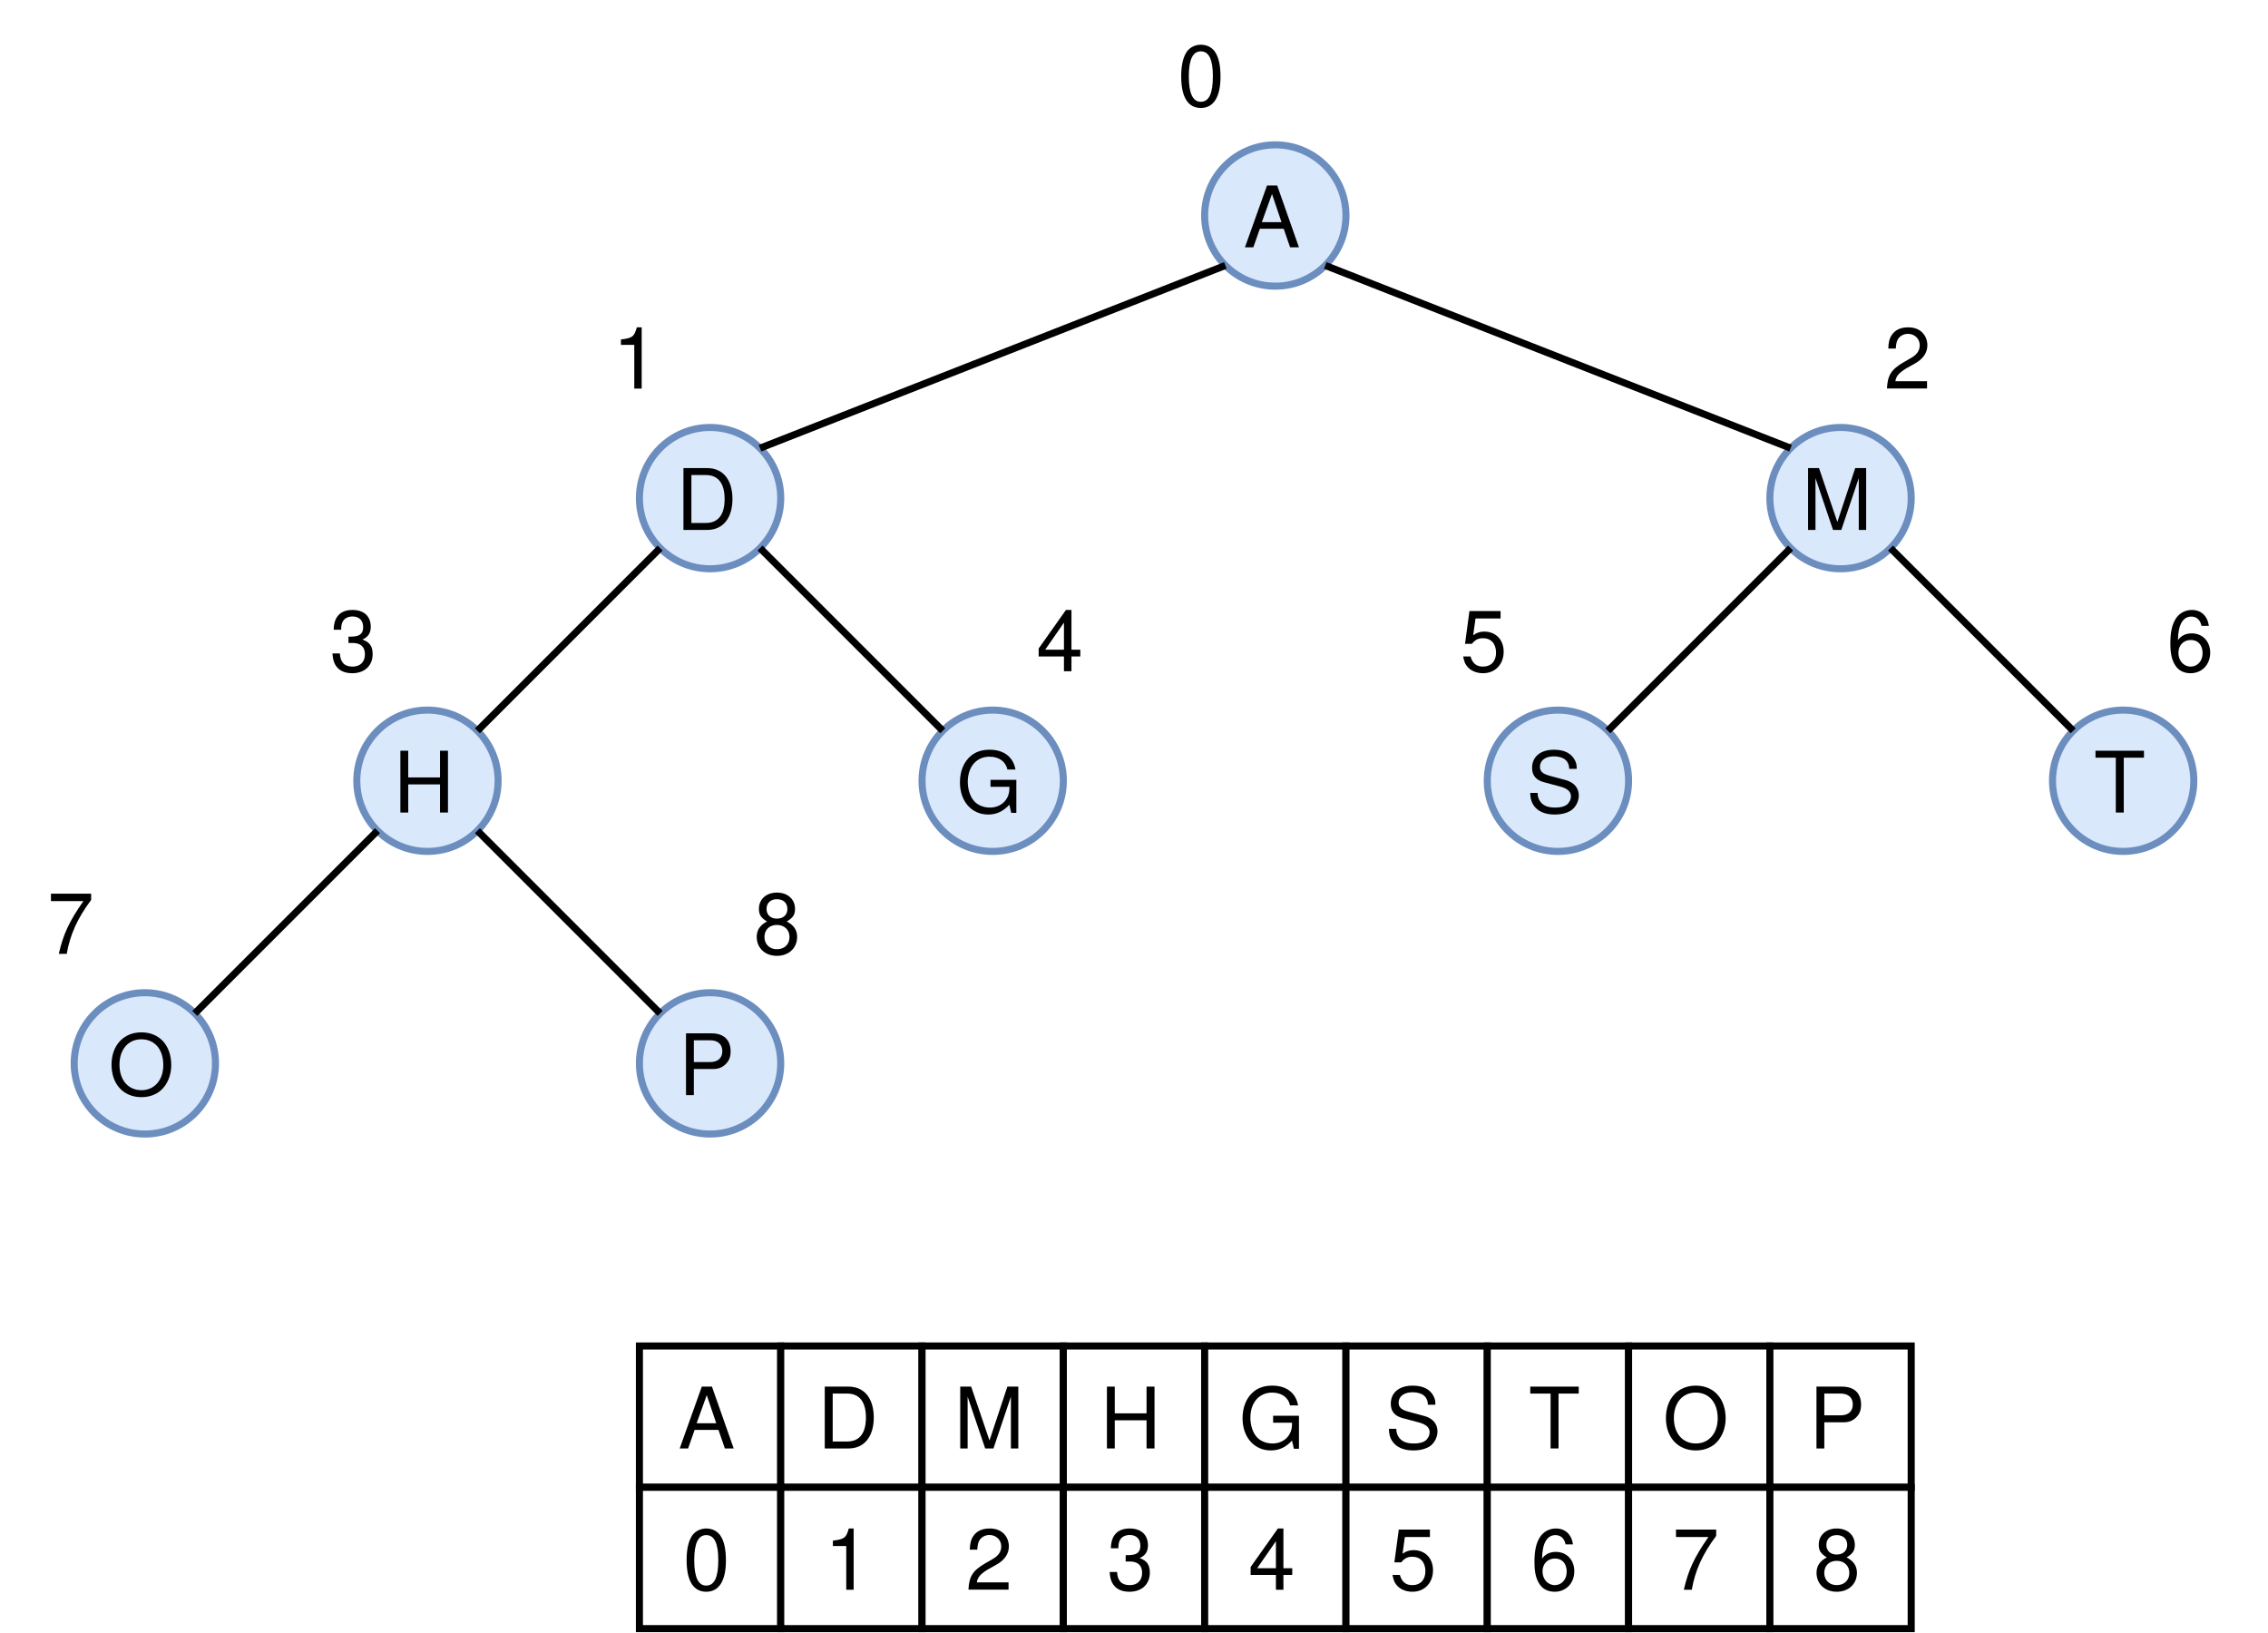
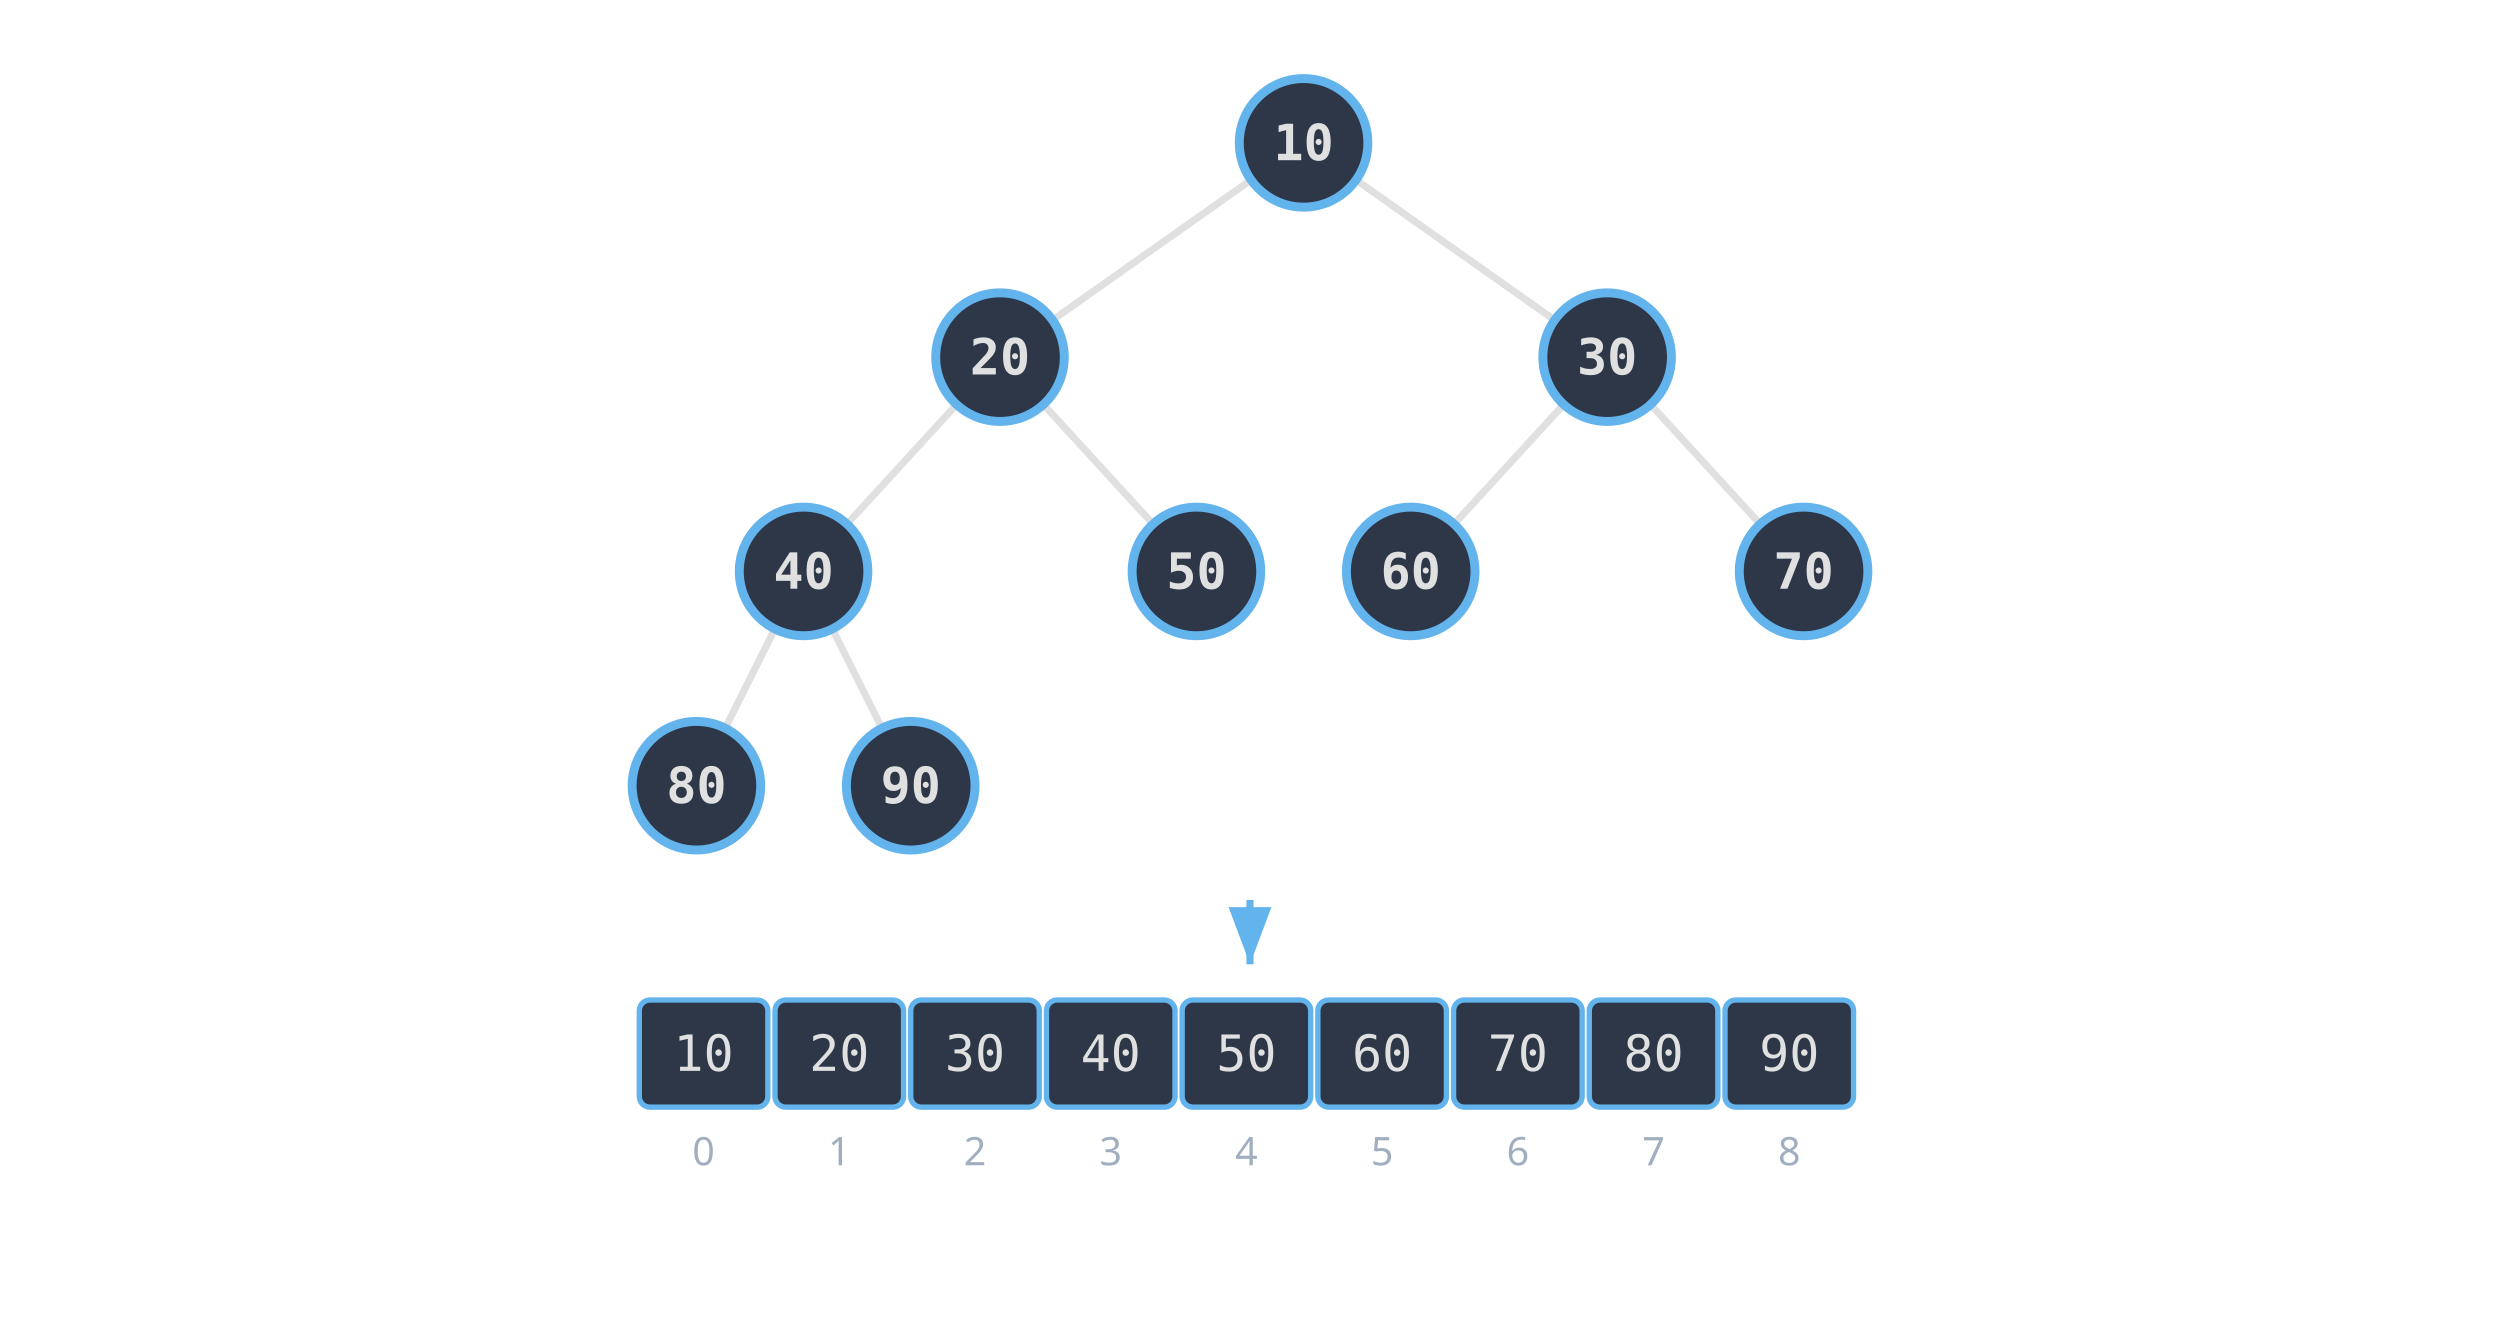
- <svg xmlns="http://www.w3.org/2000/svg" version="1.1" width="321px" height="231px" viewBox="-0.5 -0.5 321 231" content="&lt;mxfile host=&quot;localhost&quot; modified=&quot;2025-02-27T21:45:09.351Z&quot; agent=&quot;Mozilla/5.0 (Windows NT 10.0; Win64; x64) AppleWebKit/537.36 (KHTML, like Gecko) Chrome/133.0.0.0 Safari/537.36&quot; etag=&quot;CIMqNDwOkgC5AZvCJOt7&quot; version=&quot;21.1.6&quot; type=&quot;embed&quot;&gt;&lt;diagram id=&quot;Bo9P1wJ3BKm1DG91u_Y3&quot; name=&quot;Page-1&quot;&gt;7Ztdc+IgFIZ/jfcSjMbLqt32prOd6c5se5kajMzG4GBs4/76JU0wH6+2dq3QOF4pJxA5Dy/kcIIdOl6kN9Jfzu9EwKKO0w3SDp10HIeQXld9ZJZNbnGdYW4IJQ+KSqXhgf9lhbFoF655wFa1iokQUcKXdeNUxDGbJjWbL6V4rVebiaj+q0s/ZGB4mPoRWn/zIJnnVs8ZlPZbxsO5/mXSL/xb+Lpy4clq7gfitWKi1x06lkIk+bdFOmZRBk9zydv92HN12zHJ4uSQBr2iYy9+tGb1niUb7W7CUnWz0SqR4g8bi0hIZY9FrC6PZjyKGiY/4mGsilPVB6bsoxcmE67oXRUXFjwIsnuPpFjHAcu60lWloieqMkv3ukO2kJS6mFiwRG5UlaIB1cra1AXzWo6S9m9eGSBt8wtdhNsbl+jUl4LebpIukgSQoXJ4udfNQq3+c1QficPdJ17dfYru053+ky8A4ID/VwBAtVBz9E0kq2U+M2c8zRRQE1LHoYHPvNkUVKeu9Kcee559SmeKbOLzOKtUUVqV63b0msOyn/XAnLYooJ2cFu0pgA3r2uyZw9cDfHftw+e41vi5wO+2ffwa+Dxz+PqA76Z9+Ai1xm8A/B7ax2/7iDXPzwN+v1rIb2iN3wGBHYuDq2xfUQbB9dBWOS43j9XCkyoQXZik1UuTjS6lPHnU9dT3p4q9bJIVNh+SXom1nLJaOJH4MmSaU25iQW3jg6NRwe3uwK1tkkV+wl/q26VdY1D8wr3gqsN7J4szaAxj7k3Rqrq9ad6o37hRUw85A7jRmyS2bh+kEt3lL5EJ+R+ZdL9YJr2LTE4gE3Juq4mLMqEXmRwrE9xNt3w16V9kcgKZYGag5avJAGXSu8jkWJlgBqTlq4l3kckJZIKJnp+ok+++U2yAJ5qXgZ0iwVTPffsADi0CxFxPy59nZEd47F5WqmNXKsxptfyBRnbExxedHKsT7XpFJwSEYuj19u6l+oPX3blU9i7Vjfe9BldqF/MYOAVbTBZEahAt7v3pOaFtnNHoGySL+6DeOZElFtHi3sE9J7RO1x5a3FX0zwkttYgW9xuDs0C7Pf9mkCXG5N5ZsEwbLC2wdTCOxcN1kE44BYVmcsDgKTgHQ86JHQikmWMySQFjmO73kMLQIASMNnBfZ0cKJilgYIAHG81QoBYnBD7D8XiiGQquRQr49MX9uB0tmJwReFYLt852tGCQgh6Ad0+cmqEwsDcjKIYLeG7UDAWLQRN1gAKmPOxoweSMwHMSmJ2wowWTFDB0xJPARijAS1qTM+KQt9xmKFiMmughSSU7WjA5Iw7J/9jRgkkKGDvisQUzFCxG0Dp3/m7+yg6F02lBFcs/G+cvWMu/bNPrfw==&lt;/diagram&gt;&lt;/mxfile&gt;" style="background-color: rgb(255, 255, 255);">
-   <defs />
-   <g>
-     <g id="cell-49">
-       <rect x="160" y="0" width="20" height="20" fill="none" stroke="none" pointer-events="all" />
-       <g fill="rgb(0, 0, 0)" font-family="Helvetica" text-anchor="middle" font-size="12px">
-         <text x="169.5" y="14.5">0</text>
-       </g>
-     </g>
-     <g id="cell-2">
-       <ellipse cx="180" cy="30" rx="10" ry="10" fill="#dae8fc" stroke="#6c8ebf" pointer-events="none" />
-       <g fill="rgb(0, 0, 0)" font-family="Helvetica" pointer-events="none" text-anchor="middle" font-size="12px">
-         <text x="179.5" y="34.5">A</text>
-       </g>
-     </g>
-     <g id="cell-3">
-       <ellipse cx="100" cy="70" rx="10" ry="10" fill="#dae8fc" stroke="#6c8ebf" pointer-events="none" />
-       <g fill="rgb(0, 0, 0)" font-family="Helvetica" pointer-events="none" text-anchor="middle" font-size="12px">
-         <text x="99.5" y="74.5">D</text>
-       </g>
-     </g>
-     <g id="cell-4">
-       <ellipse cx="260" cy="70" rx="10" ry="10" fill="#dae8fc" stroke="#6c8ebf" pointer-events="none" />
-       <g fill="rgb(0, 0, 0)" font-family="Helvetica" pointer-events="none" text-anchor="middle" font-size="12px">
-         <text x="259.5" y="74.5">M</text>
-       </g>
-     </g>
-     <g id="cell-5">
-       <ellipse cx="60" cy="110" rx="10" ry="10" fill="#dae8fc" stroke="#6c8ebf" pointer-events="none" />
-       <g fill="rgb(0, 0, 0)" font-family="Helvetica" pointer-events="none" text-anchor="middle" font-size="12px">
-         <text x="59.5" y="114.5">H</text>
-       </g>
-     </g>
-     <g id="cell-6">
-       <ellipse cx="140" cy="110" rx="10" ry="10" fill="#dae8fc" stroke="#6c8ebf" pointer-events="none" />
-       <g fill="rgb(0, 0, 0)" font-family="Helvetica" pointer-events="none" text-anchor="middle" font-size="12px">
-         <text x="139.5" y="114.5">G</text>
-       </g>
-     </g>
-     <g id="cell-7">
-       <ellipse cx="220" cy="110" rx="10" ry="10" fill="#dae8fc" stroke="#6c8ebf" pointer-events="none" />
-       <g fill="rgb(0, 0, 0)" font-family="Helvetica" pointer-events="none" text-anchor="middle" font-size="12px">
-         <text x="219.5" y="114.5">S</text>
-       </g>
-     </g>
-     <g id="cell-8">
-       <ellipse cx="300" cy="110" rx="10" ry="10" fill="#dae8fc" stroke="#6c8ebf" pointer-events="none" />
-       <g fill="rgb(0, 0, 0)" font-family="Helvetica" pointer-events="none" text-anchor="middle" font-size="12px">
-         <text x="299.5" y="114.5">T</text>
-       </g>
-     </g>
-     <g id="cell-9">
-       <path d="M 107.07 62.93 L 172.93 37.07" fill="none" stroke="rgb(0, 0, 0)" stroke-miterlimit="10" pointer-events="none" />
-     </g>
-     <g id="cell-10">
-       <path d="M 252.93 62.93 L 187.07 37.07" fill="none" stroke="rgb(0, 0, 0)" stroke-miterlimit="10" pointer-events="none" />
-     </g>
-     <g id="cell-11">
-       <path d="M 67.07 102.93 L 92.93 77.07" fill="none" stroke="rgb(0, 0, 0)" stroke-miterlimit="10" pointer-events="none" />
-     </g>
-     <g id="cell-12">
-       <path d="M 132.93 102.93 L 107.07 77.07" fill="none" stroke="rgb(0, 0, 0)" stroke-miterlimit="10" pointer-events="none" />
-     </g>
-     <g id="cell-13">
-       <path d="M 227.07 102.93 L 252.93 77.07" fill="none" stroke="rgb(0, 0, 0)" stroke-miterlimit="10" pointer-events="none" />
-     </g>
-     <g id="cell-14">
-       <path d="M 292.93 102.93 L 267.07 77.07" fill="none" stroke="rgb(0, 0, 0)" stroke-miterlimit="10" pointer-events="none" />
-     </g>
-     <g id="cell-15">
-       <ellipse cx="20" cy="150" rx="10" ry="10" fill="#dae8fc" stroke="#6c8ebf" pointer-events="none" />
-       <g fill="rgb(0, 0, 0)" font-family="Helvetica" pointer-events="none" text-anchor="middle" font-size="12px">
-         <text x="19.5" y="154.5">O</text>
-       </g>
-     </g>
-     <g id="cell-16">
-       <ellipse cx="100" cy="150" rx="10" ry="10" fill="#dae8fc" stroke="#6c8ebf" pointer-events="none" />
-       <g fill="rgb(0, 0, 0)" font-family="Helvetica" pointer-events="none" text-anchor="middle" font-size="12px">
-         <text x="99.5" y="154.5">P</text>
-       </g>
-     </g>
-     <g id="cell-17">
-       <path d="M 27.07 142.93 L 52.93 117.07" fill="none" stroke="rgb(0, 0, 0)" stroke-miterlimit="10" pointer-events="none" />
-     </g>
-     <g id="cell-18">
-       <path d="M 92.93 142.93 L 67.07 117.07" fill="none" stroke="rgb(0, 0, 0)" stroke-miterlimit="10" pointer-events="none" />
-     </g>
-     <g id="cell-50">
-       <g fill="rgb(0, 0, 0)" font-family="Helvetica" pointer-events="none" text-anchor="middle" font-size="12px">
-         <text x="89.5" y="54.5">1</text>
-       </g>
-     </g>
-     <g id="cell-51">
-       <g fill="rgb(0, 0, 0)" font-family="Helvetica" pointer-events="none" text-anchor="middle" font-size="12px">
-         <text x="269.5" y="54.5">2</text>
-       </g>
-     </g>
-     <g id="cell-52">
-       <g fill="rgb(0, 0, 0)" font-family="Helvetica" pointer-events="none" text-anchor="middle" font-size="12px">
-         <text x="49.5" y="94.5">3</text>
-       </g>
-     </g>
-     <g id="cell-54">
-       <g fill="rgb(0, 0, 0)" font-family="Helvetica" pointer-events="none" text-anchor="middle" font-size="12px">
-         <text x="149.5" y="94.5">4</text>
-       </g>
-     </g>
-     <g id="cell-55">
-       <g fill="rgb(0, 0, 0)" font-family="Helvetica" pointer-events="none" text-anchor="middle" font-size="12px">
-         <text x="209.5" y="94.5">5</text>
-       </g>
-     </g>
-     <g id="cell-56">
-       <g fill="rgb(0, 0, 0)" font-family="Helvetica" pointer-events="none" text-anchor="middle" font-size="12px">
-         <text x="309.5" y="94.5">6</text>
-       </g>
-     </g>
-     <g id="cell-57">
-       <g fill="rgb(0, 0, 0)" font-family="Helvetica" pointer-events="none" text-anchor="middle" font-size="12px">
-         <text x="9.5" y="134.5">7</text>
-       </g>
-     </g>
-     <g id="cell-58">
-       <g fill="rgb(0, 0, 0)" font-family="Helvetica" pointer-events="none" text-anchor="middle" font-size="12px">
-         <text x="109.5" y="134.5">8</text>
-       </g>
-     </g>
-     <g id="cell-20">
-       <rect x="90" y="190" width="20" height="20" fill="rgb(255, 255, 255)" stroke="rgb(0, 0, 0)" pointer-events="none" />
-       <g fill="rgb(0, 0, 0)" font-family="Helvetica" pointer-events="none" text-anchor="middle" font-size="12px">
-         <text x="99.5" y="204.5">A</text>
-       </g>
-     </g>
-     <g id="cell-21">
-       <rect x="110" y="190" width="20" height="20" fill="rgb(255, 255, 255)" stroke="rgb(0, 0, 0)" pointer-events="none" />
-       <g fill="rgb(0, 0, 0)" font-family="Helvetica" pointer-events="none" text-anchor="middle" font-size="12px">
-         <text x="119.5" y="204.5">D</text>
-       </g>
-     </g>
-     <g id="cell-24">
-       <rect x="90" y="210" width="20" height="20" fill="rgb(255, 255, 255)" stroke="rgb(0, 0, 0)" pointer-events="none" />
-       <g fill="rgb(0, 0, 0)" font-family="Helvetica" pointer-events="none" text-anchor="middle" font-size="12px">
-         <text x="99.5" y="224.5">0</text>
-       </g>
-     </g>
-     <g id="cell-25">
-       <rect x="110" y="210" width="20" height="20" fill="rgb(255, 255, 255)" stroke="rgb(0, 0, 0)" pointer-events="none" />
-       <g fill="rgb(0, 0, 0)" font-family="Helvetica" pointer-events="none" text-anchor="middle" font-size="12px">
-         <text x="119.5" y="224.5">1</text>
-       </g>
-     </g>
-     <g id="cell-26">
-       <rect x="130" y="190" width="20" height="20" fill="rgb(255, 255, 255)" stroke="rgb(0, 0, 0)" pointer-events="none" />
-       <g fill="rgb(0, 0, 0)" font-family="Helvetica" pointer-events="none" text-anchor="middle" font-size="12px">
-         <text x="139.5" y="204.5">M</text>
-       </g>
-     </g>
-     <g id="cell-27">
-       <rect x="150" y="190" width="20" height="20" fill="rgb(255, 255, 255)" stroke="rgb(0, 0, 0)" pointer-events="none" />
-       <g fill="rgb(0, 0, 0)" font-family="Helvetica" pointer-events="none" text-anchor="middle" font-size="12px">
-         <text x="159.5" y="204.5">H</text>
-       </g>
-     </g>
-     <g id="cell-28">
-       <rect x="130" y="210" width="20" height="20" fill="rgb(255, 255, 255)" stroke="rgb(0, 0, 0)" pointer-events="none" />
-       <g fill="rgb(0, 0, 0)" font-family="Helvetica" pointer-events="none" text-anchor="middle" font-size="12px">
-         <text x="139.5" y="224.5">2</text>
-       </g>
-     </g>
-     <g id="cell-29">
-       <rect x="150" y="210" width="20" height="20" fill="rgb(255, 255, 255)" stroke="rgb(0, 0, 0)" pointer-events="none" />
-       <g fill="rgb(0, 0, 0)" font-family="Helvetica" pointer-events="none" text-anchor="middle" font-size="12px">
-         <text x="159.5" y="224.5">3</text>
-       </g>
-     </g>
-     <g id="cell-30">
-       <rect x="170" y="190" width="20" height="20" fill="rgb(255, 255, 255)" stroke="rgb(0, 0, 0)" pointer-events="none" />
-       <g fill="rgb(0, 0, 0)" font-family="Helvetica" pointer-events="none" text-anchor="middle" font-size="12px">
-         <text x="179.5" y="204.5">G</text>
-       </g>
-     </g>
-     <g id="cell-31">
-       <rect x="190" y="190" width="20" height="20" fill="rgb(255, 255, 255)" stroke="rgb(0, 0, 0)" pointer-events="none" />
-       <g fill="rgb(0, 0, 0)" font-family="Helvetica" pointer-events="none" text-anchor="middle" font-size="12px">
-         <text x="199.5" y="204.5">S</text>
-       </g>
-     </g>
-     <g id="cell-32">
-       <rect x="170" y="210" width="20" height="20" fill="rgb(255, 255, 255)" stroke="rgb(0, 0, 0)" pointer-events="none" />
-       <g fill="rgb(0, 0, 0)" font-family="Helvetica" pointer-events="none" text-anchor="middle" font-size="12px">
-         <text x="179.5" y="224.5">4</text>
-       </g>
-     </g>
-     <g id="cell-33">
-       <rect x="190" y="210" width="20" height="20" fill="rgb(255, 255, 255)" stroke="rgb(0, 0, 0)" pointer-events="none" />
-       <g fill="rgb(0, 0, 0)" font-family="Helvetica" pointer-events="none" text-anchor="middle" font-size="12px">
-         <text x="199.5" y="224.5">5</text>
-       </g>
-     </g>
-     <g id="cell-34">
-       <rect x="210" y="190" width="20" height="20" fill="rgb(255, 255, 255)" stroke="rgb(0, 0, 0)" pointer-events="none" />
-       <g fill="rgb(0, 0, 0)" font-family="Helvetica" pointer-events="none" text-anchor="middle" font-size="12px">
-         <text x="219.5" y="204.5">T</text>
-       </g>
-     </g>
-     <g id="cell-35">
-       <rect x="230" y="190" width="20" height="20" fill="rgb(255, 255, 255)" stroke="rgb(0, 0, 0)" pointer-events="none" />
-       <g fill="rgb(0, 0, 0)" font-family="Helvetica" pointer-events="none" text-anchor="middle" font-size="12px">
-         <text x="239.5" y="204.5">O</text>
-       </g>
-     </g>
-     <g id="cell-36">
-       <rect x="210" y="210" width="20" height="20" fill="rgb(255, 255, 255)" stroke="rgb(0, 0, 0)" pointer-events="none" />
-       <g fill="rgb(0, 0, 0)" font-family="Helvetica" pointer-events="none" text-anchor="middle" font-size="12px">
-         <text x="219.5" y="224.5">6</text>
-       </g>
-     </g>
-     <g id="cell-37">
-       <rect x="230" y="210" width="20" height="20" fill="rgb(255, 255, 255)" stroke="rgb(0, 0, 0)" pointer-events="none" />
-       <g fill="rgb(0, 0, 0)" font-family="Helvetica" pointer-events="none" text-anchor="middle" font-size="12px">
-         <text x="239.5" y="224.5">7</text>
-       </g>
-     </g>
-     <g id="cell-38">
-       <rect x="250" y="190" width="20" height="20" fill="rgb(255, 255, 255)" stroke="rgb(0, 0, 0)" pointer-events="none" />
-       <g fill="rgb(0, 0, 0)" font-family="Helvetica" pointer-events="none" text-anchor="middle" font-size="12px">
-         <text x="259.5" y="204.5">P</text>
-       </g>
-     </g>
-     <g id="cell-40">
-       <rect x="250" y="210" width="20" height="20" fill="rgb(255, 255, 255)" stroke="rgb(0, 0, 0)" pointer-events="none" />
-       <g fill="rgb(0, 0, 0)" font-family="Helvetica" pointer-events="none" text-anchor="middle" font-size="12px">
-         <text x="259.5" y="224.5">8</text>
-       </g>
-     </g>
-   </g>
+ <svg xmlns="http://www.w3.org/2000/svg" viewBox="0 0 700 370" version="1.1">
+   <defs>
+     <style>
+       .edge { stroke: #e0e0e0; stroke-width: 2; fill: none; }
+       .node-circle { fill: #2d3748; stroke: #63b3ed; stroke-width: 2.5; }
+       .node-text { fill: #e0e0e0; font-family: menlo, consola, 'DejaVu Sans Mono'; font-size: 14px; font-weight: bold; text-anchor: middle; dominant-baseline: central; }
+       .arrow { stroke: #63b3ed; stroke-width: 2; fill: none; }
+       .array-cell { fill: #2d3748; stroke: #63b3ed; stroke-width: 1.5; }
+       .array-text { fill: #e0e0e0; font-family: menlo, consola, 'DejaVu Sans Mono'; font-size: 14px; font-weight: normal; text-anchor: middle; dominant-baseline: central; }
+       .index-text { fill: #a0aec0; font-family: ui-sans-serif, system-ui, sans-serif; font-size: 11px; text-anchor: middle; dominant-baseline: central; }
+     </style>
+     <marker id="arrowhead" markerWidth="8" markerHeight="6" refX="8" refY="3" orient="auto">
+       <polygon points="0 0, 8 3, 0 6" fill="#63b3ed" />
+     </marker>
+   </defs>
+   <line class="edge" x1="365" y1="40" x2="280" y2="100" />
+   <line class="edge" x1="365" y1="40" x2="450" y2="100" />
+   <line class="edge" x1="280" y1="100" x2="225" y2="160" />
+   <line class="edge" x1="280" y1="100" x2="335" y2="160" />
+   <line class="edge" x1="450" y1="100" x2="395" y2="160" />
+   <line class="edge" x1="450" y1="100" x2="505" y2="160" />
+   <line class="edge" x1="225" y1="160" x2="195" y2="220" />
+   <line class="edge" x1="225" y1="160" x2="255" y2="220" />
+   <circle class="node-circle" cx="365" cy="40" r="18" />
+   <text class="node-text" x="365" y="40">10</text>
+   <circle class="node-circle" cx="280" cy="100" r="18" />
+   <text class="node-text" x="280" y="100">20</text>
+   <circle class="node-circle" cx="450" cy="100" r="18" />
+   <text class="node-text" x="450" y="100">30</text>
+   <circle class="node-circle" cx="225" cy="160" r="18" />
+   <text class="node-text" x="225" y="160">40</text>
+   <circle class="node-circle" cx="335" cy="160" r="18" />
+   <text class="node-text" x="335" y="160">50</text>
+   <circle class="node-circle" cx="395" cy="160" r="18" />
+   <text class="node-text" x="395" y="160">60</text>
+   <circle class="node-circle" cx="505" cy="160" r="18" />
+   <text class="node-text" x="505" y="160">70</text>
+   <circle class="node-circle" cx="195" cy="220" r="18" />
+   <text class="node-text" x="195" y="220">80</text>
+   <circle class="node-circle" cx="255" cy="220" r="18" />
+   <text class="node-text" x="255" y="220">90</text>
+   <line class="arrow" x1="350" y1="252" x2="350" y2="270" marker-end="url(#arrowhead)" />
+   <rect class="array-cell" x="179" y="280" width="36" height="30" rx="3" />
+   <text class="array-text" x="197" y="295">10</text>
+   <rect class="array-cell" x="217" y="280" width="36" height="30" rx="3" />
+   <text class="array-text" x="235" y="295">20</text>
+   <rect class="array-cell" x="255" y="280" width="36" height="30" rx="3" />
+   <text class="array-text" x="273" y="295">30</text>
+   <rect class="array-cell" x="293" y="280" width="36" height="30" rx="3" />
+   <text class="array-text" x="311" y="295">40</text>
+   <rect class="array-cell" x="331" y="280" width="36" height="30" rx="3" />
+   <text class="array-text" x="349" y="295">50</text>
+   <rect class="array-cell" x="369" y="280" width="36" height="30" rx="3" />
+   <text class="array-text" x="387" y="295">60</text>
+   <rect class="array-cell" x="407" y="280" width="36" height="30" rx="3" />
+   <text class="array-text" x="425" y="295">70</text>
+   <rect class="array-cell" x="445" y="280" width="36" height="30" rx="3" />
+   <text class="array-text" x="463" y="295">80</text>
+   <rect class="array-cell" x="483" y="280" width="36" height="30" rx="3" />
+   <text class="array-text" x="501" y="295">90</text>
+   <text class="index-text" x="197" y="322">0</text>
+   <text class="index-text" x="235" y="322">1</text>
+   <text class="index-text" x="273" y="322">2</text>
+   <text class="index-text" x="311" y="322">3</text>
+   <text class="index-text" x="349" y="322">4</text>
+   <text class="index-text" x="387" y="322">5</text>
+   <text class="index-text" x="425" y="322">6</text>
+   <text class="index-text" x="463" y="322">7</text>
+   <text class="index-text" x="501" y="322">8</text>
</svg>
